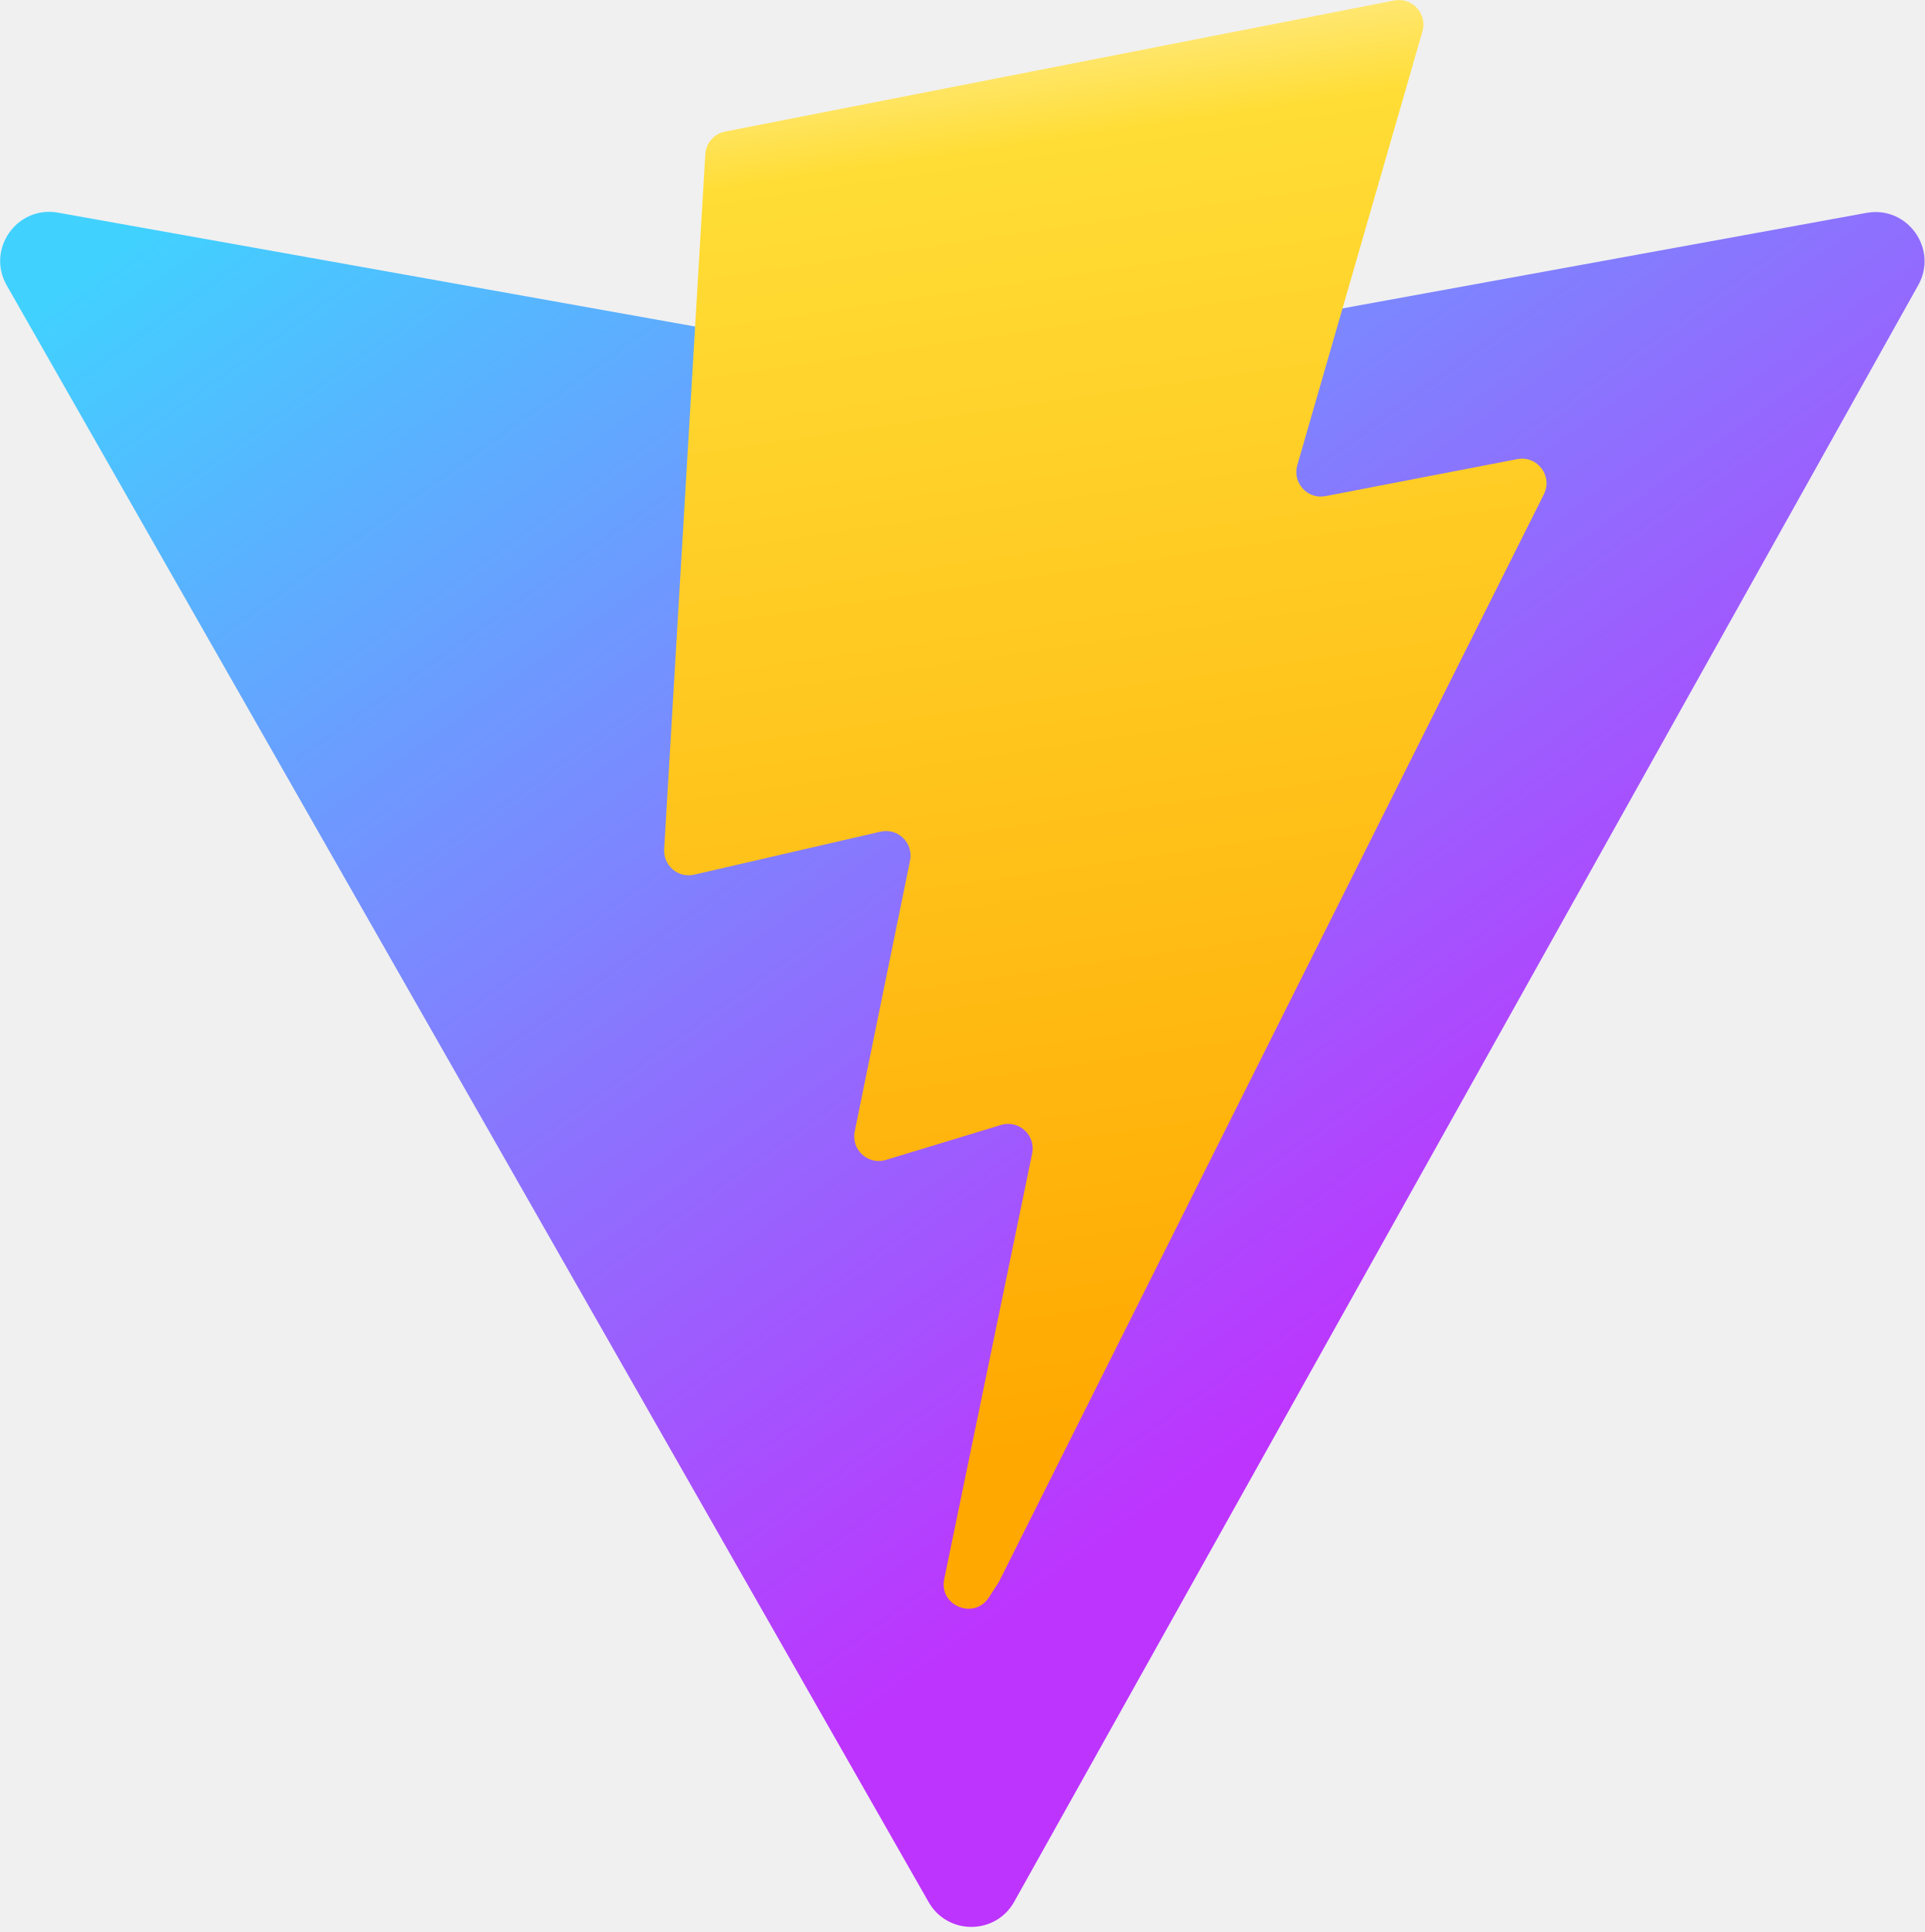
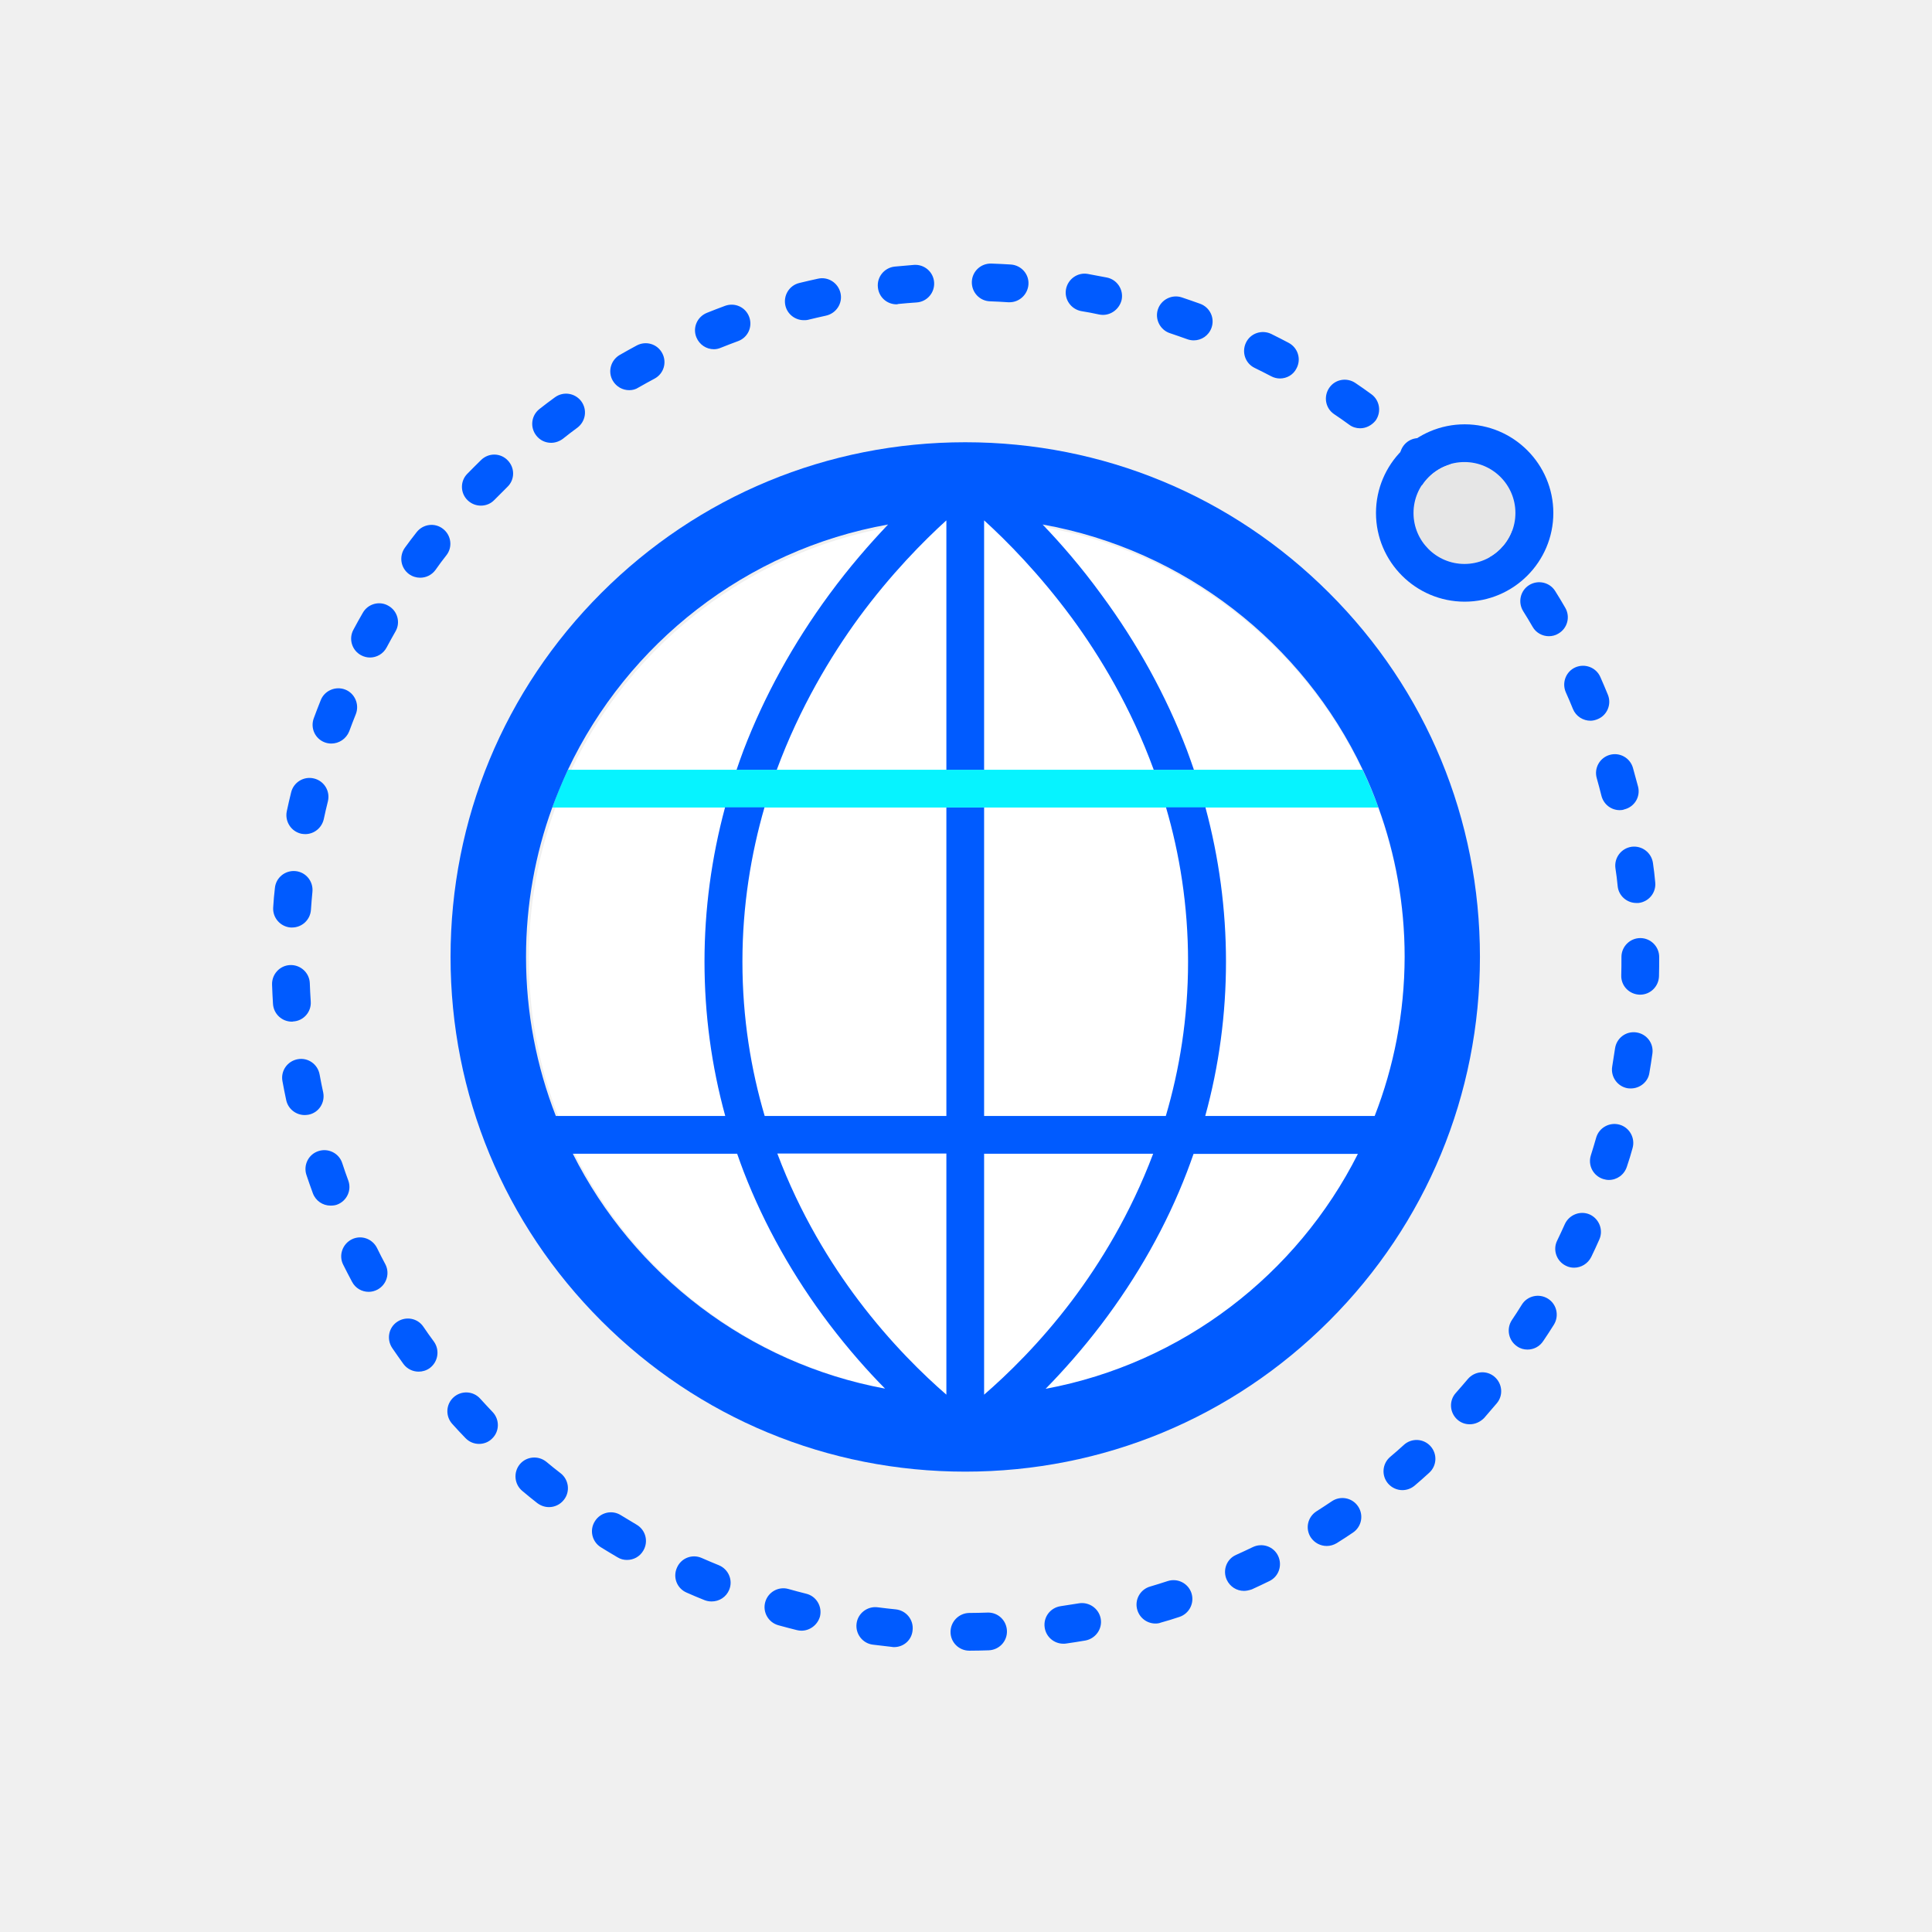
- <svg xmlns="http://www.w3.org/2000/svg" aria-hidden="true" role="img" class="iconify iconify--logos" width="31.88" height="32" preserveAspectRatio="xMidYMid meet" viewBox="0 0 256 257">
-   <defs>
-     <linearGradient id="IconifyId1813088fe1fbc01fb466" x1="-.828%" x2="57.636%" y1="7.652%" y2="78.411%">
-       <stop offset="0%" stop-color="#41D1FF" />
-       <stop offset="100%" stop-color="#BD34FE" />
-     </linearGradient>
-     <linearGradient id="IconifyId1813088fe1fbc01fb467" x1="43.376%" x2="50.316%" y1="2.242%" y2="89.03%">
-       <stop offset="0%" stop-color="#FFEA83" />
-       <stop offset="8.333%" stop-color="#FFDD35" />
-       <stop offset="100%" stop-color="#FFA800" />
-     </linearGradient>
-   </defs>
-   <path fill="url(#IconifyId1813088fe1fbc01fb466)" d="M255.153 37.938L134.897 252.976c-2.483 4.44-8.862 4.466-11.382.048L.875 37.958c-2.746-4.814 1.371-10.646 6.827-9.67l120.385 21.517a6.537 6.537 0 0 0 2.322-.004l117.867-21.483c5.438-.991 9.574 4.796 6.877 9.62Z" />
-   <path fill="url(#IconifyId1813088fe1fbc01fb467)" d="M185.432.063L96.44 17.501a3.268 3.268 0 0 0-2.634 3.014l-5.474 92.456a3.268 3.268 0 0 0 3.997 3.378l24.777-5.718c2.318-.535 4.413 1.507 3.936 3.838l-7.361 36.047c-.495 2.426 1.782 4.5 4.151 3.78l15.304-4.649c2.372-.72 4.652 1.36 4.15 3.788l-11.698 56.621c-.732 3.542 3.979 5.473 5.943 2.437l1.313-2.028l72.516-144.72c1.215-2.423-.88-5.186-3.54-4.672l-25.505 4.922c-2.396.462-4.435-1.77-3.759-4.114l16.646-57.705c.677-2.35-1.37-4.583-3.769-4.113Z" />
+ <svg xmlns="http://www.w3.org/2000/svg" width="800px" height="800px" viewBox="0 0 1024 1024" class="icon" version="1.1">
+   <path d="M512.4 507.9m-232.1 0a232.1 232.1 0 1 0 464.2 0 232.1 232.1 0 1 0-464.2 0Z" fill="#FFFFFF" />
+   <path d="M513.8 874.9c-5.5 0-10-4.4-10-9.9s4.4-10 9.9-10.1c3.2 0 6.5-0.1 9.7-0.2 5.5-0.2 10.1 4.1 10.3 9.7 0.2 5.5-4.1 10.1-9.7 10.3-3.2 0.1-6.7 0.2-10.2 0.2 0.1 0 0.1 0 0 0z m-39.9-1.9c-0.3 0-0.7 0-1.1-0.1l-10.2-1.2c-5.5-0.7-9.3-5.8-8.6-11.2 0.7-5.5 5.8-9.3 11.2-8.6 3.2 0.4 6.4 0.8 9.6 1.1 5.5 0.6 9.5 5.5 8.9 11-0.4 5.2-4.7 9-9.8 9z m89.7-1.8c-4.9 0-9.2-3.6-9.9-8.6-0.8-5.5 3-10.5 8.5-11.3l9.6-1.5c5.4-0.9 10.6 2.7 11.6 8.1s-2.7 10.6-8.1 11.6c-3.4 0.6-6.8 1.1-10.2 1.6-0.5 0.1-1 0.1-1.5 0.1z m-138.8-6.9c-0.8 0-1.6-0.1-2.4-0.3-3.3-0.8-6.6-1.7-9.9-2.6-5.3-1.5-8.4-7-6.9-12.3 1.5-5.3 7-8.4 12.3-6.9 3.1 0.9 6.3 1.7 9.4 2.5 5.4 1.3 8.6 6.8 7.3 12.1-1.3 4.5-5.4 7.5-9.8 7.5z m187.6-3.8c-4.3 0-8.3-2.8-9.6-7.2-1.6-5.3 1.5-10.9 6.8-12.4 3.1-0.9 6.2-1.9 9.3-2.9 5.3-1.7 10.9 1.2 12.6 6.4 1.7 5.3-1.2 10.9-6.4 12.6-3.2 1.1-6.6 2.1-9.8 3-1 0.4-1.9 0.5-2.9 0.5z m-235.2-11.7c-1.3 0-2.5-0.2-3.8-0.7-3.2-1.3-6.4-2.6-9.5-4-5.1-2.2-7.4-8.1-5.1-13.2 2.2-5.1 8.1-7.4 13.2-5.1 3 1.3 6 2.6 9 3.8 5.1 2.1 7.6 7.9 5.5 13-1.6 3.9-5.3 6.2-9.3 6.2z m282.1-5.6c-3.8 0-7.4-2.2-9.1-5.9-2.3-5-0.1-11 5-13.2 2.9-1.3 5.9-2.7 8.8-4.1 5-2.4 11-0.4 13.4 4.6 2.4 5 0.4 11-4.6 13.4-3.1 1.5-6.2 3-9.3 4.4-1.5 0.5-2.9 0.8-4.2 0.8z m-327-16.4c-1.7 0-3.4-0.4-5-1.4-2.9-1.7-5.9-3.5-8.8-5.3-4.7-2.9-6.2-9.1-3.2-13.8 2.9-4.7 9.1-6.2 13.8-3.2 2.8 1.7 5.6 3.4 8.3 5 4.8 2.8 6.4 8.9 3.6 13.7-1.9 3.3-5.2 5-8.7 5z m370.9-7.4c-3.3 0-6.5-1.6-8.5-4.6-3-4.7-1.6-10.8 3.1-13.8 2.7-1.7 5.4-3.5 8.1-5.3a9.99 9.99 0 0 1 13.9 2.7 9.99 9.99 0 0 1-2.7 13.9c-2.8 1.9-5.7 3.8-8.6 5.6-1.7 1-3.5 1.5-5.3 1.5zM291 798.8c-2.2 0-4.3-0.7-6.2-2.1-2.7-2.1-5.4-4.3-8-6.5-4.2-3.5-4.8-9.8-1.3-14.1 3.5-4.2 9.8-4.8 14.1-1.3 2.5 2.1 5 4.1 7.6 6.1 4.3 3.4 5.1 9.7 1.7 14-2 2.6-5 3.9-7.9 3.9z m452.3-9c-2.8 0-5.6-1.2-7.6-3.5-3.6-4.2-3.1-10.5 1.1-14.1 2.5-2.1 4.9-4.2 7.3-6.4 4.1-3.7 10.4-3.4 14.1 0.7 3.7 4.1 3.4 10.4-0.7 14.1-2.5 2.3-5.1 4.6-7.7 6.8-1.9 1.6-4.2 2.4-6.5 2.4z m-489.4-24.5c-2.6 0-5.2-1-7.2-3.1-2.4-2.4-4.7-5-7-7.5-3.7-4.1-3.4-10.4 0.7-14.1 4.1-3.7 10.4-3.4 14.1 0.7 2.2 2.4 4.4 4.8 6.6 7.1 3.8 4 3.7 10.3-0.3 14.1-1.9 1.9-4.4 2.8-6.9 2.8zM779 754.9c-2.4 0-4.7-0.8-6.6-2.5-4.1-3.7-4.5-10-0.8-14.1 2.1-2.4 4.3-4.9 6.4-7.4 3.6-4.2 9.9-4.8 14.1-1.2s4.8 9.9 1.2 14.1c-2.2 2.6-4.5 5.2-6.7 7.8-2.1 2.1-4.8 3.3-7.6 3.3zM221.9 727c-3.1 0-6.1-1.4-8.1-4.1-2-2.8-4-5.6-5.9-8.4-3.1-4.6-2-10.8 2.6-13.9 4.6-3.1 10.8-2 13.9 2.6 1.8 2.7 3.7 5.3 5.6 7.9 3.2 4.5 2.2 10.7-2.2 14-1.8 1.3-3.9 1.9-5.9 1.9z m587.7-11.7c-1.9 0-3.8-0.5-5.5-1.7-4.6-3.1-5.8-9.3-2.8-13.9 1.8-2.7 3.6-5.4 5.3-8.2 2.9-4.7 9.1-6.1 13.8-3.2 4.7 2.9 6.1 9.1 3.2 13.8-1.8 2.9-3.7 5.8-5.6 8.6-2 3.1-5.2 4.6-8.4 4.6z m-614.2-30.6c-3.6 0-7-1.9-8.8-5.3-1.6-3-3.2-6.1-4.7-9.1-2.5-4.9-0.4-10.9 4.5-13.4 5-2.5 10.9-0.4 13.4 4.5 1.4 2.9 2.9 5.8 4.4 8.6 2.6 4.9 0.7 10.9-4.1 13.5-1.5 0.8-3.1 1.2-4.7 1.2z m638.9-12.8c-1.5 0-2.9-0.3-4.3-1-5-2.4-7.1-8.4-4.7-13.3 1.4-2.9 2.8-5.9 4.1-8.8 2.3-5 8.2-7.3 13.2-5.1 5 2.3 7.3 8.2 5.1 13.2-1.4 3.1-2.8 6.3-4.3 9.3-1.8 3.6-5.4 5.7-9.1 5.7zM175.2 639c-4.1 0-7.9-2.5-9.4-6.6-1.2-3.2-2.3-6.5-3.4-9.7-1.7-5.2 1.1-10.9 6.4-12.6 5.2-1.7 10.9 1.1 12.6 6.4 1 3.1 2.1 6.2 3.2 9.2 1.9 5.2-0.8 10.9-6 12.8-1.1 0.4-2.3 0.5-3.4 0.5z m677.5-13.6c-1 0-2-0.2-3-0.5-5.3-1.7-8.2-7.3-6.5-12.6 1-3.1 1.9-6.2 2.8-9.3 1.5-5.3 7.1-8.4 12.4-6.9 5.3 1.5 8.4 7.1 6.9 12.4-0.9 3.3-1.9 6.6-3 9.8-1.4 4.4-5.3 7.1-9.6 7.1zM161.5 591c-4.6 0-8.8-3.2-9.8-7.9-0.7-3.3-1.4-6.7-2-10.1-1-5.4 2.6-10.6 8.1-11.6 5.4-1 10.6 2.6 11.6 8.1 0.6 3.2 1.2 6.4 1.9 9.5 1.1 5.4-2.3 10.7-7.7 11.8-0.7 0.1-1.4 0.2-2.1 0.2z m702.9-14.1c-0.5 0-1.1 0-1.7-0.1-5.4-0.9-9.1-6.1-8.2-11.5l1.5-9.6c0.8-5.5 5.8-9.3 11.3-8.5 5.5 0.8 9.3 5.8 8.5 11.3-0.5 3.4-1 6.8-1.6 10.2-0.7 4.7-5 8.2-9.8 8.2z m-709.7-35.4c-5.2 0-9.6-4-10-9.3-0.2-3.4-0.4-6.9-0.5-10.3-0.2-5.5 4.1-10.2 9.6-10.4 5.5-0.2 10.2 4.1 10.4 9.6 0.1 3.2 0.3 6.5 0.5 9.7 0.4 5.5-3.8 10.3-9.3 10.6-0.3 0.1-0.5 0.1-0.7 0.1z m714.6-14.3h-0.3c-5.5-0.2-9.9-4.7-9.7-10.3 0.1-3.2 0.1-6.5 0.1-9.7 0-5.5 4.5-10 10-10s10 4.5 10 10c0 3.4 0 6.9-0.1 10.3-0.2 5.4-4.6 9.7-10 9.7z m-714.5-35.6h-0.7c-5.5-0.4-9.7-5.2-9.3-10.7 0.2-3.4 0.5-6.8 0.9-10.2 0.5-5.5 5.4-9.5 10.9-9s9.5 5.4 9 10.9c-0.3 3.2-0.6 6.5-0.8 9.7-0.4 5.3-4.8 9.3-10 9.3z m712.5-13c-5 0-9.4-3.8-9.9-8.9-0.3-3.2-0.7-6.4-1.2-9.6-0.7-5.5 3.1-10.5 8.6-11.3 5.5-0.7 10.5 3.1 11.3 8.6 0.5 3.4 0.9 6.8 1.2 10.2 0.6 5.5-3.4 10.4-8.9 11h-1.1z m-705.5-36.5c-0.7 0-1.4-0.1-2.1-0.2-5.4-1.2-8.8-6.5-7.7-11.9 0.7-3.4 1.5-6.7 2.3-10 1.3-5.4 6.7-8.7 12.1-7.4 5.4 1.3 8.7 6.7 7.4 12.1-0.8 3.1-1.5 6.3-2.2 9.5-1.1 4.7-5.2 7.9-9.8 7.9z m696.7-12.7c-4.5 0-8.5-3-9.7-7.6-0.8-3.1-1.6-6.3-2.5-9.4-1.5-5.3 1.6-10.8 6.9-12.3 5.3-1.5 10.8 1.6 12.3 6.9l2.7 9.9c1.4 5.4-1.9 10.8-7.3 12.1-0.7 0.3-1.5 0.4-2.4 0.4z m-682.9-35.3c-1.1 0-2.3-0.2-3.4-0.6-5.2-1.9-7.8-7.6-5.9-12.8 1.2-3.2 2.4-6.4 3.7-9.6 2-5.1 7.9-7.6 13-5.6s7.6 7.9 5.6 13c-1.2 3-2.4 6.1-3.5 9.1-1.6 4-5.4 6.5-9.5 6.5zM843 382c-3.9 0-7.7-2.3-9.3-6.2-1.2-3-2.5-6-3.8-8.9-2.2-5.1 0.1-11 5.1-13.2 5.1-2.2 11 0.1 13.2 5.1 1.4 3.1 2.7 6.3 4 9.4 2.1 5.1-0.4 11-5.5 13-1.2 0.5-2.5 0.8-3.7 0.8z m-646.9-33.5c-1.6 0-3.2-0.4-4.7-1.2-4.9-2.6-6.7-8.7-4.1-13.5 1.6-3 3.3-6.1 5-9 2.7-4.8 8.9-6.5 13.6-3.7 4.8 2.7 6.5 8.9 3.7 13.6-1.6 2.8-3.2 5.7-4.7 8.5-1.8 3.4-5.3 5.3-8.8 5.3z m624.8-11.3c-3.4 0-6.8-1.8-8.6-5-1.6-2.8-3.3-5.6-5-8.3-2.9-4.7-1.5-10.9 3.2-13.8 4.7-2.9 10.9-1.5 13.8 3.2 1.8 2.9 3.6 5.8 5.3 8.8 2.8 4.8 1.2 10.9-3.6 13.7-1.6 1-3.4 1.4-5.1 1.4z m-598.2-31c-2 0-4.1-0.6-5.9-1.9-4.5-3.3-5.4-9.5-2.2-14 2-2.8 4.1-5.5 6.2-8.2 3.4-4.4 9.7-5.2 14-1.8 4.4 3.4 5.2 9.7 1.8 14-2 2.5-3.9 5.1-5.8 7.8-2 2.7-5 4.1-8.1 4.1z m570.1-10.3c-3 0-5.9-1.3-7.9-3.8s-4-5.1-6.1-7.5c-3.5-4.2-3-10.5 1.3-14.1 4.2-3.5 10.5-3 14.1 1.3 2.2 2.6 4.4 5.3 6.5 8 3.4 4.3 2.7 10.6-1.7 14-1.8 1.4-4 2.1-6.2 2.1zM254.9 268c-2.5 0-5-0.9-7-2.8-4-3.8-4.1-10.2-0.2-14.1 2.4-2.4 4.8-4.9 7.3-7.3 4-3.9 10.3-3.8 14.1 0.2 3.9 4 3.8 10.3-0.2 14.1L262 265c-1.9 2-4.5 3-7.1 3z m504.3-9c-2.5 0-5-0.9-6.9-2.8-2.3-2.2-4.7-4.5-7.1-6.6-4.1-3.7-4.4-10-0.7-14.1s10-4.4 14.1-0.7c2.5 2.3 5.1 4.7 7.5 7 4 3.8 4.1 10.2 0.3 14.1-1.9 2-4.5 3.1-7.2 3.1z m-467.1-24.3c-3 0-5.9-1.3-7.9-3.9-3.4-4.4-2.6-10.6 1.7-14 2.7-2.1 5.4-4.2 8.2-6.2 4.5-3.3 10.7-2.3 14 2.1 3.3 4.5 2.3 10.7-2.1 14-2.6 1.9-5.2 3.9-7.7 5.9-1.9 1.4-4.1 2.1-6.2 2.1z m428.8-7.7c-2 0-4.1-0.6-5.8-1.9-2.6-1.9-5.3-3.8-8-5.6-4.6-3.1-5.7-9.3-2.6-13.9s9.3-5.7 13.9-2.6c2.8 1.9 5.7 3.9 8.4 5.9 4.5 3.2 5.5 9.5 2.3 14-2.1 2.6-5.1 4.1-8.2 4.1z m-387.4-20.2c-3.5 0-6.8-1.8-8.7-5-2.8-4.8-1.1-10.9 3.7-13.7 3-1.7 6-3.4 9-5 4.9-2.6 10.9-0.8 13.5 4.1 2.6 4.9 0.8 10.9-4.1 13.5-2.8 1.5-5.7 3.1-8.5 4.7-1.5 1-3.2 1.4-4.9 1.4z m344.9-6.2c-1.6 0-3.2-0.4-4.7-1.2-2.9-1.5-5.8-3-8.7-4.4-5-2.4-7-8.4-4.6-13.4 2.4-5 8.4-7 13.4-4.6 3.1 1.5 6.1 3.1 9.2 4.7 4.9 2.6 6.8 8.6 4.2 13.5-1.7 3.5-5.2 5.4-8.8 5.4z m-300-15.5c-4 0-7.7-2.4-9.3-6.3-2.1-5.1 0.4-10.9 5.6-13 3.2-1.3 6.4-2.5 9.6-3.7 5.2-1.9 10.9 0.7 12.8 5.9 1.9 5.2-0.7 10.9-5.9 12.8-3 1.1-6.1 2.3-9.1 3.5-1.2 0.5-2.4 0.8-3.7 0.8z m254.3-4.7c-1.1 0-2.3-0.2-3.4-0.6-3.1-1.1-6.2-2.2-9.2-3.2-5.2-1.7-8.1-7.4-6.4-12.6 1.7-5.2 7.4-8.1 12.6-6.4 3.2 1.1 6.5 2.2 9.8 3.4 5.2 1.9 7.9 7.6 6 12.8-1.5 4.1-5.3 6.6-9.4 6.6zM426 169.7c-4.5 0-8.6-3.1-9.7-7.6-1.3-5.4 2-10.8 7.3-12.1 3.3-0.8 6.7-1.6 10-2.3 5.4-1.2 10.7 2.3 11.9 7.7 1.2 5.4-2.3 10.7-7.7 11.9-3.1 0.7-6.3 1.4-9.5 2.2-0.7 0.2-1.6 0.2-2.3 0.2z m158.6-2.8c-0.7 0-1.4-0.1-2-0.2-3.1-0.7-6.4-1.3-9.5-1.8-5.4-1-9.1-6.2-8.1-11.6 1-5.4 6.2-9.1 11.6-8.1 3.4 0.6 6.8 1.3 10.1 1.9 5.4 1.1 8.9 6.4 7.8 11.8-1.1 4.7-5.3 8-9.9 8z m-109.4-5.6c-5.1 0-9.4-3.8-9.9-9-0.6-5.5 3.4-10.4 8.9-11l10.2-0.9c5.5-0.4 10.3 3.7 10.7 9.2s-3.7 10.3-9.2 10.7c-3.2 0.2-6.5 0.5-9.7 0.8-0.4 0.1-0.7 0.2-1 0.2z m59.9-1.1h-0.7c-3.2-0.2-6.5-0.4-9.7-0.5-5.5-0.2-9.8-4.8-9.6-10.4 0.2-5.5 4.8-9.8 10.4-9.6 3.4 0.1 6.9 0.3 10.3 0.5 5.5 0.4 9.7 5.1 9.3 10.6-0.4 5.3-4.8 9.4-10 9.4z" fill="#005BFF" />
+   <path d="M776.3 244.9c-14.9 0-27 12.1-27 27s12.1 27 27 27 27-12.1 27-27-12.1-27-27-27z" fill="#E6E6E6" />
+   <path d="M776.3 224.9c-25.9 0-47 21.1-47 47s21.1 47 47 47 47-21.1 47-47-21.1-47-47-47z m-27.1 47c0-14.9 12.1-27 27-27s27 12.1 27 27-12.1 27-27 27-27-12.1-27-27z" fill="#005BFF" />
+   <path d="M722.2 408H301c-3.1 6.5-5.9 13.2-8.3 20h437.9c-2.5-6.8-5.3-13.5-8.4-20z" fill="#06F3FF" />
+   <path d="M704.5 314.3c-51.5-51.5-120-79.9-192.9-79.9s-141.4 28.4-192.9 79.9-79.9 120-79.9 192.9 28.4 141.4 79.9 192.9c51.5 51.5 120 79.9 192.9 79.9s141.4-28.4 192.9-79.9c51.5-51.5 79.9-120 79.9-192.9s-28.3-141.4-79.9-192.9zM303.6 611.5h87.1c1.1 3.2 2.3 6.4 3.5 9.6 11 28.4 26.3 55.6 45.4 80.8 10.2 13.4 20.3 24.8 29.5 34.1-72.5-13.4-133.3-60.5-165.5-124.5z m198 127.7c-12-10.4-29.4-27.2-46.6-50-14.7-19.5-30.9-45.6-43-77.8h89.6v127.8z m20 0V611.5h89.6c-12.1 32.1-28.3 58.3-43 77.8-17.2 22.8-34.6 39.5-46.6 49.9z m32.6-3.1c9.2-9.4 19.3-20.7 29.5-34.1 19.2-25.3 34.5-52.4 45.4-80.8 1.2-3.2 2.4-6.4 3.5-9.6h87.1c-32.2 63.9-93 111-165.5 124.5z m174.4-144.6h-89.8c7.3-26.5 11-53.9 11-81.8 0-27.7-3.7-55.1-10.9-81.8H618c7.2 24.6 11.7 51.9 11.7 81.8 0 30-4.6 57.4-11.8 81.8h-96.3V428h-20v163.5h-96.3c-7.2-24.4-11.8-51.7-11.8-81.8 0-29.8 4.6-57.2 11.7-81.8h-20.9c-7.2 26.7-10.9 54.1-10.9 81.8 0 27.9 3.7 55.2 11 81.8h-89.8c-10.2-26.2-15.8-54.6-15.8-84.3 0-27.8 4.9-54.5 13.9-79.2 2.5-6.8 5.3-13.5 8.3-20 31.7-67 94.5-116.6 169.7-130-9.6 10.1-20.4 22.4-31.2 37.1-19.1 26-34.4 53.8-45.4 82.5-1.3 3.4-2.5 6.9-3.7 10.4h21.3c12.2-33 28.6-60.2 43.4-80.5 17.2-23.4 34.5-40.8 46.5-51.7V408h20V275.8c12 10.9 29.3 28.4 46.5 51.7 14.9 20.3 31.3 47.4 43.4 80.5h21.3c-1.2-3.5-2.4-6.9-3.7-10.4-11-28.8-26.2-56.5-45.4-82.5-10.7-14.7-21.5-27.1-31.1-37.1 75.2 13.4 138 63 169.7 130 3.1 6.5 5.9 13.2 8.3 20 9 24.7 13.9 51.4 13.9 79.2-0.1 29.7-5.7 58.2-15.9 84.3z" fill="#005BFF" />
</svg>
